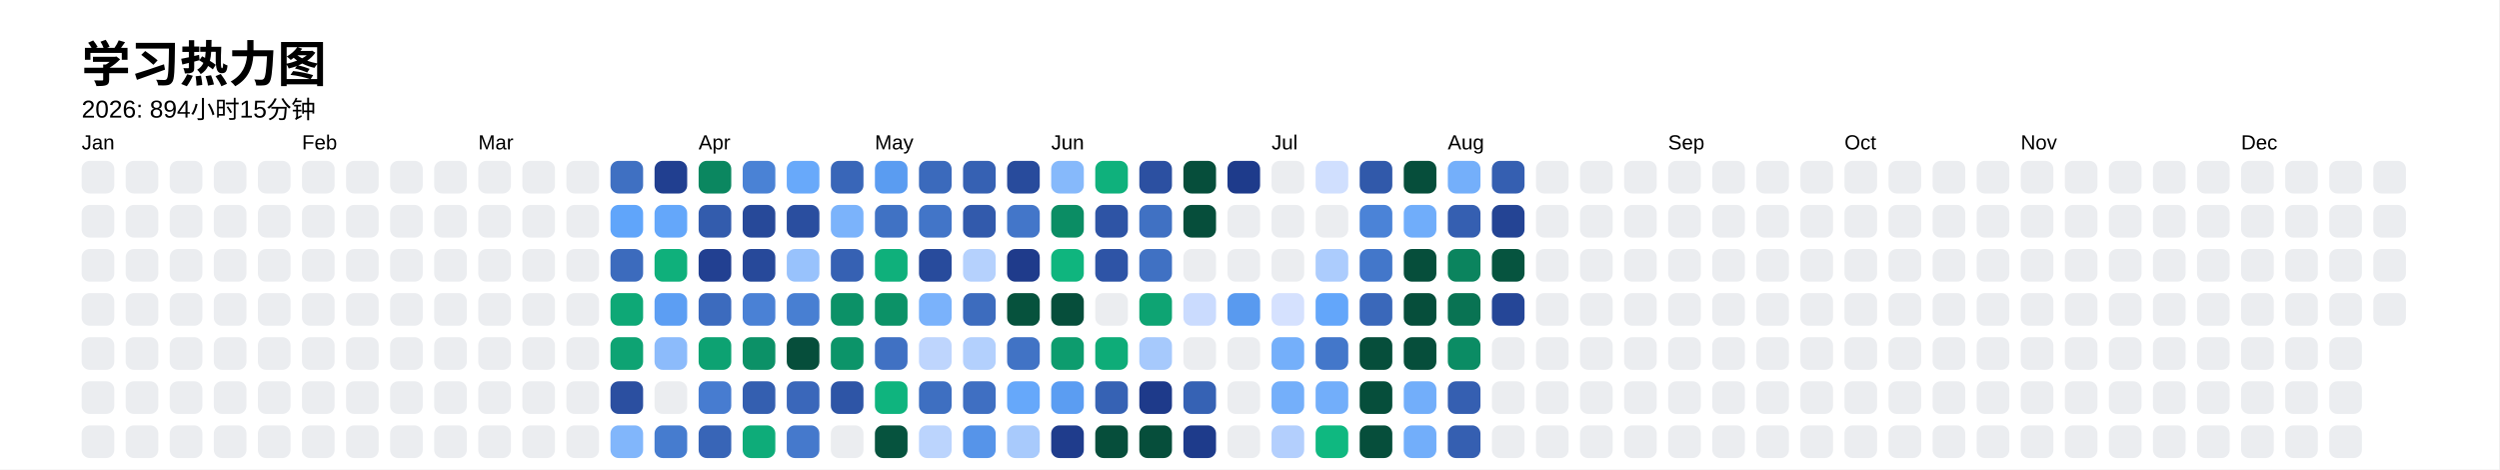
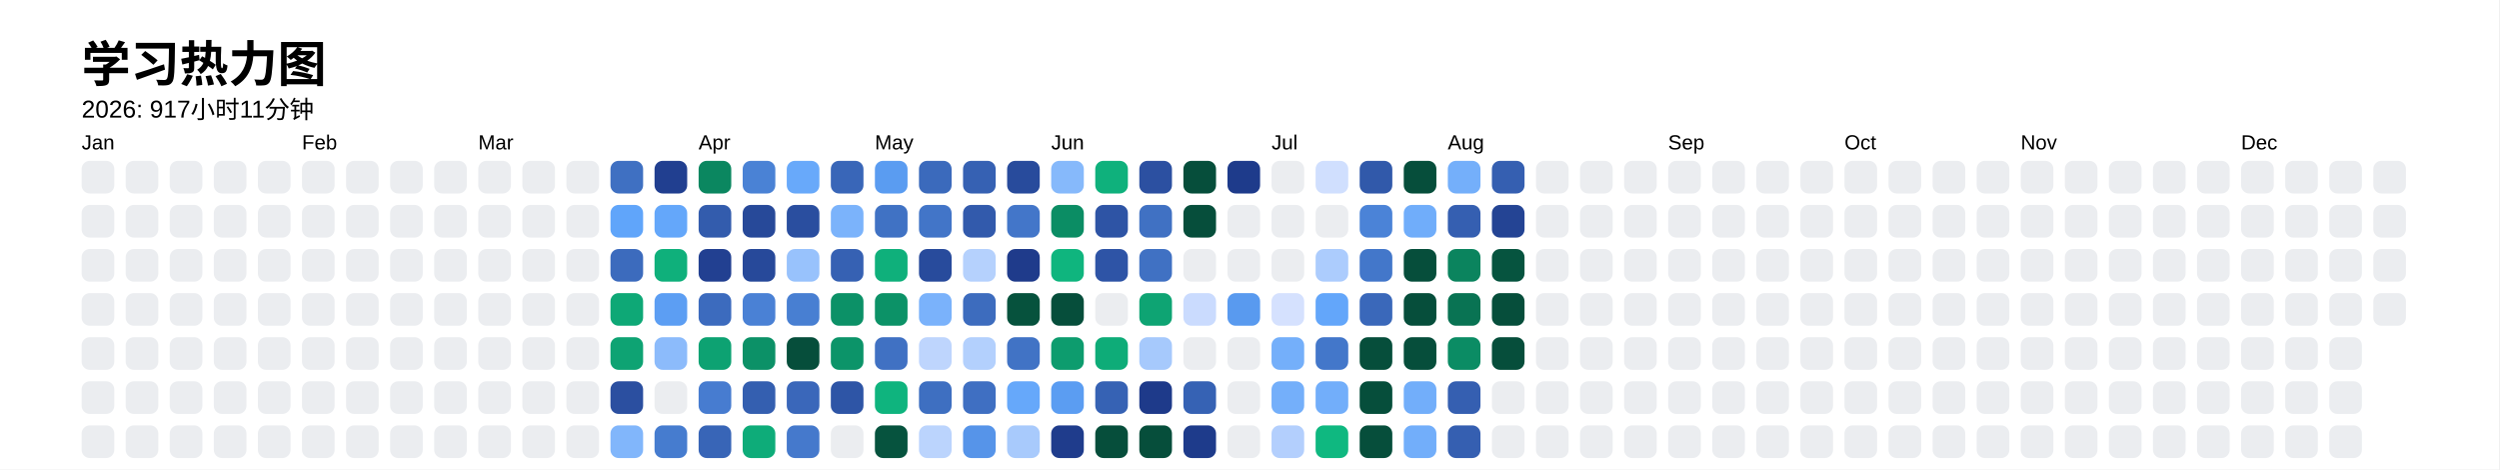
<svg xmlns="http://www.w3.org/2000/svg" style="background-color:white;" baseProfile="full" height="57.5mm" version="1.1" viewBox="0,0,306.2,57.5" width="306.2mm">
  <defs />
  <rect fill="#FFFFFF" height="57.5" width="306.2" x="0" y="0" />
  <text fill="#000000" style="font-size:6px; font-family:Arial; font-weight:bold;" x="10" y="10">学习热力图</text>
-   <text fill="#000000" style="font-size:3px; font-family:Arial;" x="10" y="14.4">2026: 894小时15分钟</text>
+   <text fill="#000000" style="font-size:3px; font-family:Arial;" x="10" y="14.4">2026: 917小时11分钟</text>
  <text fill="#000000" style="font-size:2.5px; font-family:Arial" x="10" y="18.3">Jan</text>
  <rect fill="#ebedf0" height="4" rx="1" ry="1" width="4" x="10" y="19.7" />
  <rect fill="#ebedf0" height="4" rx="1" ry="1" width="4" x="10" y="25.1" />
  <rect fill="#ebedf0" height="4" rx="1" ry="1" width="4" x="10" y="30.5" />
  <rect fill="#ebedf0" height="4" rx="1" ry="1" width="4" x="10" y="35.9" />
  <rect fill="#ebedf0" height="4" rx="1" ry="1" width="4" x="10" y="41.3" />
  <rect fill="#ebedf0" height="4" rx="1" ry="1" width="4" x="10" y="46.7" />
  <rect fill="#ebedf0" height="4" rx="1" ry="1" width="4" x="10" y="52.1" />
  <rect fill="#ebedf0" height="4" rx="1" ry="1" width="4" x="15.4" y="19.7" />
  <rect fill="#ebedf0" height="4" rx="1" ry="1" width="4" x="15.4" y="25.1" />
  <rect fill="#ebedf0" height="4" rx="1" ry="1" width="4" x="15.4" y="30.5" />
  <rect fill="#ebedf0" height="4" rx="1" ry="1" width="4" x="15.4" y="35.9" />
  <rect fill="#ebedf0" height="4" rx="1" ry="1" width="4" x="15.4" y="41.3" />
  <rect fill="#ebedf0" height="4" rx="1" ry="1" width="4" x="15.4" y="46.7" />
  <rect fill="#ebedf0" height="4" rx="1" ry="1" width="4" x="15.4" y="52.1" />
  <rect fill="#ebedf0" height="4" rx="1" ry="1" width="4" x="20.8" y="19.7" />
  <rect fill="#ebedf0" height="4" rx="1" ry="1" width="4" x="20.8" y="25.1" />
  <rect fill="#ebedf0" height="4" rx="1" ry="1" width="4" x="20.8" y="30.5" />
  <rect fill="#ebedf0" height="4" rx="1" ry="1" width="4" x="20.8" y="35.9" />
  <rect fill="#ebedf0" height="4" rx="1" ry="1" width="4" x="20.8" y="41.3" />
  <rect fill="#ebedf0" height="4" rx="1" ry="1" width="4" x="20.8" y="46.7" />
  <rect fill="#ebedf0" height="4" rx="1" ry="1" width="4" x="20.8" y="52.1" />
  <rect fill="#ebedf0" height="4" rx="1" ry="1" width="4" x="26.2" y="19.7" />
  <rect fill="#ebedf0" height="4" rx="1" ry="1" width="4" x="26.2" y="25.1" />
  <rect fill="#ebedf0" height="4" rx="1" ry="1" width="4" x="26.2" y="30.5" />
  <rect fill="#ebedf0" height="4" rx="1" ry="1" width="4" x="26.2" y="35.9" />
  <rect fill="#ebedf0" height="4" rx="1" ry="1" width="4" x="26.2" y="41.3" />
  <rect fill="#ebedf0" height="4" rx="1" ry="1" width="4" x="26.2" y="46.7" />
  <rect fill="#ebedf0" height="4" rx="1" ry="1" width="4" x="26.2" y="52.1" />
  <rect fill="#ebedf0" height="4" rx="1" ry="1" width="4" x="31.6" y="19.7" />
  <rect fill="#ebedf0" height="4" rx="1" ry="1" width="4" x="31.6" y="25.1" />
  <rect fill="#ebedf0" height="4" rx="1" ry="1" width="4" x="31.6" y="30.5" />
  <rect fill="#ebedf0" height="4" rx="1" ry="1" width="4" x="31.6" y="35.9" />
  <rect fill="#ebedf0" height="4" rx="1" ry="1" width="4" x="31.6" y="41.3" />
  <rect fill="#ebedf0" height="4" rx="1" ry="1" width="4" x="31.6" y="46.7" />
  <rect fill="#ebedf0" height="4" rx="1" ry="1" width="4" x="31.6" y="52.1" />
  <text fill="#000000" style="font-size:2.5px; font-family:Arial" x="37.0" y="18.3">Feb</text>
  <rect fill="#ebedf0" height="4" rx="1" ry="1" width="4" x="37.0" y="19.7" />
  <rect fill="#ebedf0" height="4" rx="1" ry="1" width="4" x="37.0" y="25.1" />
  <rect fill="#ebedf0" height="4" rx="1" ry="1" width="4" x="37.0" y="30.5" />
  <rect fill="#ebedf0" height="4" rx="1" ry="1" width="4" x="37.0" y="35.9" />
  <rect fill="#ebedf0" height="4" rx="1" ry="1" width="4" x="37.0" y="41.3" />
  <rect fill="#ebedf0" height="4" rx="1" ry="1" width="4" x="37.0" y="46.7" />
  <rect fill="#ebedf0" height="4" rx="1" ry="1" width="4" x="37.0" y="52.1" />
  <rect fill="#ebedf0" height="4" rx="1" ry="1" width="4" x="42.4" y="19.7" />
  <rect fill="#ebedf0" height="4" rx="1" ry="1" width="4" x="42.4" y="25.1" />
  <rect fill="#ebedf0" height="4" rx="1" ry="1" width="4" x="42.4" y="30.5" />
  <rect fill="#ebedf0" height="4" rx="1" ry="1" width="4" x="42.4" y="35.9" />
  <rect fill="#ebedf0" height="4" rx="1" ry="1" width="4" x="42.4" y="41.3" />
  <rect fill="#ebedf0" height="4" rx="1" ry="1" width="4" x="42.4" y="46.7" />
  <rect fill="#ebedf0" height="4" rx="1" ry="1" width="4" x="42.4" y="52.1" />
  <rect fill="#ebedf0" height="4" rx="1" ry="1" width="4" x="47.8" y="19.7" />
  <rect fill="#ebedf0" height="4" rx="1" ry="1" width="4" x="47.8" y="25.1" />
  <rect fill="#ebedf0" height="4" rx="1" ry="1" width="4" x="47.8" y="30.5" />
  <rect fill="#ebedf0" height="4" rx="1" ry="1" width="4" x="47.8" y="35.9" />
  <rect fill="#ebedf0" height="4" rx="1" ry="1" width="4" x="47.8" y="41.3" />
  <rect fill="#ebedf0" height="4" rx="1" ry="1" width="4" x="47.8" y="46.7" />
  <rect fill="#ebedf0" height="4" rx="1" ry="1" width="4" x="47.8" y="52.1" />
  <rect fill="#ebedf0" height="4" rx="1" ry="1" width="4" x="53.2" y="19.7" />
  <rect fill="#ebedf0" height="4" rx="1" ry="1" width="4" x="53.2" y="25.1" />
  <rect fill="#ebedf0" height="4" rx="1" ry="1" width="4" x="53.2" y="30.5" />
  <rect fill="#ebedf0" height="4" rx="1" ry="1" width="4" x="53.2" y="35.9" />
  <rect fill="#ebedf0" height="4" rx="1" ry="1" width="4" x="53.2" y="41.3" />
  <rect fill="#ebedf0" height="4" rx="1" ry="1" width="4" x="53.2" y="46.7" />
  <rect fill="#ebedf0" height="4" rx="1" ry="1" width="4" x="53.2" y="52.1" />
  <text fill="#000000" style="font-size:2.5px; font-family:Arial" x="58.6" y="18.3">Mar</text>
  <rect fill="#ebedf0" height="4" rx="1" ry="1" width="4" x="58.6" y="19.7" />
  <rect fill="#ebedf0" height="4" rx="1" ry="1" width="4" x="58.6" y="25.1" />
  <rect fill="#ebedf0" height="4" rx="1" ry="1" width="4" x="58.6" y="30.5" />
  <rect fill="#ebedf0" height="4" rx="1" ry="1" width="4" x="58.6" y="35.9" />
  <rect fill="#ebedf0" height="4" rx="1" ry="1" width="4" x="58.6" y="41.3" />
  <rect fill="#ebedf0" height="4" rx="1" ry="1" width="4" x="58.6" y="46.7" />
  <rect fill="#ebedf0" height="4" rx="1" ry="1" width="4" x="58.6" y="52.1" />
  <rect fill="#ebedf0" height="4" rx="1" ry="1" width="4" x="64" y="19.7" />
  <rect fill="#ebedf0" height="4" rx="1" ry="1" width="4" x="64" y="25.1" />
  <rect fill="#ebedf0" height="4" rx="1" ry="1" width="4" x="64" y="30.5" />
  <rect fill="#ebedf0" height="4" rx="1" ry="1" width="4" x="64" y="35.9" />
  <rect fill="#ebedf0" height="4" rx="1" ry="1" width="4" x="64" y="41.3" />
  <rect fill="#ebedf0" height="4" rx="1" ry="1" width="4" x="64" y="46.7" />
  <rect fill="#ebedf0" height="4" rx="1" ry="1" width="4" x="64" y="52.1" />
  <rect fill="#ebedf0" height="4" rx="1" ry="1" width="4" x="69.4" y="19.7" />
  <rect fill="#ebedf0" height="4" rx="1" ry="1" width="4" x="69.4" y="25.1" />
  <rect fill="#ebedf0" height="4" rx="1" ry="1" width="4" x="69.4" y="30.5" />
  <rect fill="#ebedf0" height="4" rx="1" ry="1" width="4" x="69.4" y="35.9" />
  <rect fill="#ebedf0" height="4" rx="1" ry="1" width="4" x="69.4" y="41.3" />
  <rect fill="#ebedf0" height="4" rx="1" ry="1" width="4" x="69.4" y="46.7" />
  <rect fill="#ebedf0" height="4" rx="1" ry="1" width="4" x="69.4" y="52.1" />
  <rect fill="#3f70c2" height="4" rx="1" ry="1" width="4" x="74.8" y="19.7" />
  <rect fill="#60a5fa" height="4" rx="1" ry="1" width="4" x="74.8" y="25.1" />
  <rect fill="#3c6bbd" height="4" rx="1" ry="1" width="4" x="74.8" y="30.5" />
  <rect fill="#0ea876" height="4" rx="1" ry="1" width="4" x="74.8" y="35.9" />
  <rect fill="#0ea373" height="4" rx="1" ry="1" width="4" x="74.8" y="41.3" />
  <rect fill="#2b4fa0" height="4" rx="1" ry="1" width="4" x="74.8" y="46.7" />
  <rect fill="#81b6fb" height="4" rx="1" ry="1" width="4" x="74.8" y="52.1" />
  <rect fill="#213f90" height="4" rx="1" ry="1" width="4" x="80.2" y="19.7" />
  <rect fill="#64a7fa" height="4" rx="1" ry="1" width="4" x="80.2" y="25.1" />
  <rect fill="#0fb07b" height="4" rx="1" ry="1" width="4" x="80.2" y="30.5" />
  <rect fill="#5c9ef3" height="4" rx="1" ry="1" width="4" x="80.2" y="35.9" />
  <rect fill="#8cbbfb" height="4" rx="1" ry="1" width="4" x="80.2" y="41.3" />
  <rect fill="#ebedf0" height="4" rx="1" ry="1" width="4" x="80.2" y="46.7" />
  <rect fill="#467ccf" height="4" rx="1" ry="1" width="4" x="80.2" y="52.1" />
  <text fill="#000000" style="font-size:2.5px; font-family:Arial" x="85.6" y="18.3">Apr</text>
  <rect fill="#0b8760" height="4" rx="1" ry="1" width="4" x="85.6" y="19.7" />
  <rect fill="#335cad" height="4" rx="1" ry="1" width="4" x="85.6" y="25.1" />
  <rect fill="#224091" height="4" rx="1" ry="1" width="4" x="85.6" y="30.5" />
  <rect fill="#3c6bbe" height="4" rx="1" ry="1" width="4" x="85.6" y="35.9" />
  <rect fill="#0da272" height="4" rx="1" ry="1" width="4" x="85.6" y="41.3" />
  <rect fill="#477cd0" height="4" rx="1" ry="1" width="4" x="85.6" y="46.7" />
  <rect fill="#3865b7" height="4" rx="1" ry="1" width="4" x="85.6" y="52.1" />
  <rect fill="#4a82d5" height="4" rx="1" ry="1" width="4" x="91" y="19.7" />
  <rect fill="#274999" height="4" rx="1" ry="1" width="4" x="91" y="25.1" />
  <rect fill="#27499a" height="4" rx="1" ry="1" width="4" x="91" y="30.5" />
  <rect fill="#4a81d5" height="4" rx="1" ry="1" width="4" x="91" y="35.9" />
  <rect fill="#0c9167" height="4" rx="1" ry="1" width="4" x="91" y="41.3" />
  <rect fill="#345fb0" height="4" rx="1" ry="1" width="4" x="91" y="46.7" />
  <rect fill="#0eac79" height="4" rx="1" ry="1" width="4" x="91" y="52.1" />
  <rect fill="#68a9fa" height="4" rx="1" ry="1" width="4" x="96.4" y="19.7" />
  <rect fill="#2a4e9f" height="4" rx="1" ry="1" width="4" x="96.4" y="25.1" />
  <rect fill="#98c2fc" height="4" rx="1" ry="1" width="4" x="96.4" y="30.5" />
  <rect fill="#487fd2" height="4" rx="1" ry="1" width="4" x="96.4" y="35.9" />
  <rect fill="#064e3b" height="4" rx="1" ry="1" width="4" x="96.4" y="41.3" />
  <rect fill="#3a67ba" height="4" rx="1" ry="1" width="4" x="96.4" y="46.7" />
  <rect fill="#4579cc" height="4" rx="1" ry="1" width="4" x="96.4" y="52.1" />
  <rect fill="#3966b8" height="4" rx="1" ry="1" width="4" x="101.8" y="19.7" />
  <rect fill="#7bb3fb" height="4" rx="1" ry="1" width="4" x="101.8" y="25.1" />
  <rect fill="#3661b3" height="4" rx="1" ry="1" width="4" x="101.8" y="30.5" />
  <rect fill="#0c9167" height="4" rx="1" ry="1" width="4" x="101.8" y="35.9" />
  <rect fill="#0c9469" height="4" rx="1" ry="1" width="4" x="101.8" y="41.3" />
  <rect fill="#2e55a6" height="4" rx="1" ry="1" width="4" x="101.8" y="46.7" />
  <rect fill="#ebedf0" height="4" rx="1" ry="1" width="4" x="101.8" y="52.1" />
  <text fill="#000000" style="font-size:2.5px; font-family:Arial" x="107.2" y="18.3">May</text>
  <rect fill="#5a9cf1" height="4" rx="1" ry="1" width="4" x="107.2" y="19.7" />
  <rect fill="#4072c4" height="4" rx="1" ry="1" width="4" x="107.2" y="25.1" />
  <rect fill="#0fb07b" height="4" rx="1" ry="1" width="4" x="107.2" y="30.5" />
  <rect fill="#0c9267" height="4" rx="1" ry="1" width="4" x="107.2" y="35.9" />
  <rect fill="#4071c3" height="4" rx="1" ry="1" width="4" x="107.2" y="41.3" />
  <rect fill="#0fb47e" height="4" rx="1" ry="1" width="4" x="107.2" y="46.7" />
  <rect fill="#06533e" height="4" rx="1" ry="1" width="4" x="107.2" y="52.1" />
  <rect fill="#3b6abc" height="4" rx="1" ry="1" width="4" x="112.6" y="19.7" />
  <rect fill="#4275c8" height="4" rx="1" ry="1" width="4" x="112.6" y="25.1" />
  <rect fill="#284b9c" height="4" rx="1" ry="1" width="4" x="112.6" y="30.5" />
  <rect fill="#7ab2fb" height="4" rx="1" ry="1" width="4" x="112.6" y="35.9" />
  <rect fill="#bed5fd" height="4" rx="1" ry="1" width="4" x="112.6" y="41.3" />
  <rect fill="#3e6fc1" height="4" rx="1" ry="1" width="4" x="112.6" y="46.7" />
  <rect fill="#bbd4fd" height="4" rx="1" ry="1" width="4" x="112.6" y="52.1" />
  <rect fill="#3661b3" height="4" rx="1" ry="1" width="4" x="118" y="19.7" />
  <rect fill="#325aac" height="4" rx="1" ry="1" width="4" x="118" y="25.1" />
  <rect fill="#b5d1fd" height="4" rx="1" ry="1" width="4" x="118" y="30.5" />
  <rect fill="#3d6cbe" height="4" rx="1" ry="1" width="4" x="118" y="35.9" />
  <rect fill="#b3d0fd" height="4" rx="1" ry="1" width="4" x="118" y="41.3" />
  <rect fill="#3f6fc2" height="4" rx="1" ry="1" width="4" x="118" y="46.7" />
  <rect fill="#5694e9" height="4" rx="1" ry="1" width="4" x="118" y="52.1" />
  <rect fill="#284b9c" height="4" rx="1" ry="1" width="4" x="123.4" y="19.7" />
  <rect fill="#4376c9" height="4" rx="1" ry="1" width="4" x="123.4" y="25.1" />
  <rect fill="#1f3b8b" height="4" rx="1" ry="1" width="4" x="123.4" y="30.5" />
  <rect fill="#06523d" height="4" rx="1" ry="1" width="4" x="123.4" y="35.9" />
  <rect fill="#4173c5" height="4" rx="1" ry="1" width="4" x="123.4" y="41.3" />
  <rect fill="#66a8fa" height="4" rx="1" ry="1" width="4" x="123.4" y="46.7" />
  <rect fill="#a8cafc" height="4" rx="1" ry="1" width="4" x="123.4" y="52.1" />
  <text fill="#000000" style="font-size:2.5px; font-family:Arial" x="128.8" y="18.3">Jun</text>
  <rect fill="#86b9fb" height="4" rx="1" ry="1" width="4" x="128.8" y="19.7" />
  <rect fill="#0b8d64" height="4" rx="1" ry="1" width="4" x="128.8" y="25.1" />
  <rect fill="#0fb57e" height="4" rx="1" ry="1" width="4" x="128.8" y="30.5" />
  <rect fill="#064e3b" height="4" rx="1" ry="1" width="4" x="128.8" y="35.9" />
  <rect fill="#0d9c6e" height="4" rx="1" ry="1" width="4" x="128.8" y="41.3" />
  <rect fill="#5b9df2" height="4" rx="1" ry="1" width="4" x="128.8" y="46.7" />
  <rect fill="#1f3c8c" height="4" rx="1" ry="1" width="4" x="128.8" y="52.1" />
  <rect fill="#0fb17c" height="4" rx="1" ry="1" width="4" x="134.2" y="19.7" />
  <rect fill="#2e54a5" height="4" rx="1" ry="1" width="4" x="134.2" y="25.1" />
  <rect fill="#2e54a6" height="4" rx="1" ry="1" width="4" x="134.2" y="30.5" />
  <rect fill="#ebedf0" height="4" rx="1" ry="1" width="4" x="134.2" y="35.9" />
  <rect fill="#0eac78" height="4" rx="1" ry="1" width="4" x="134.2" y="41.3" />
  <rect fill="#3662b4" height="4" rx="1" ry="1" width="4" x="134.2" y="46.7" />
  <rect fill="#064e3b" height="4" rx="1" ry="1" width="4" x="134.2" y="52.1" />
  <rect fill="#2c50a1" height="4" rx="1" ry="1" width="4" x="139.6" y="19.7" />
  <rect fill="#4071c3" height="4" rx="1" ry="1" width="4" x="139.6" y="25.1" />
  <rect fill="#4071c3" height="4" rx="1" ry="1" width="4" x="139.6" y="30.5" />
  <rect fill="#0ea473" height="4" rx="1" ry="1" width="4" x="139.6" y="35.9" />
  <rect fill="#a6c9fc" height="4" rx="1" ry="1" width="4" x="139.6" y="41.3" />
  <rect fill="#1e3a8a" height="4" rx="1" ry="1" width="4" x="139.6" y="46.7" />
  <rect fill="#064e3b" height="4" rx="1" ry="1" width="4" x="139.6" y="52.1" />
  <rect fill="#064e3b" height="4" rx="1" ry="1" width="4" x="145" y="19.7" />
  <rect fill="#064e3b" height="4" rx="1" ry="1" width="4" x="145" y="25.1" />
  <rect fill="#ebedf0" height="4" rx="1" ry="1" width="4" x="145" y="30.5" />
  <rect fill="#cadbfe" height="4" rx="1" ry="1" width="4" x="145" y="35.9" />
  <rect fill="#ebedf0" height="4" rx="1" ry="1" width="4" x="145" y="41.3" />
  <rect fill="#3662b4" height="4" rx="1" ry="1" width="4" x="145" y="46.7" />
  <rect fill="#1e3b8b" height="4" rx="1" ry="1" width="4" x="145" y="52.1" />
  <rect fill="#1e3b8b" height="4" rx="1" ry="1" width="4" x="150.4" y="19.7" />
  <rect fill="#ebedf0" height="4" rx="1" ry="1" width="4" x="150.4" y="25.1" />
  <rect fill="#ebedf0" height="4" rx="1" ry="1" width="4" x="150.4" y="30.5" />
  <rect fill="#599aef" height="4" rx="1" ry="1" width="4" x="150.4" y="35.9" />
  <rect fill="#ebedf0" height="4" rx="1" ry="1" width="4" x="150.4" y="41.3" />
  <rect fill="#ebedf0" height="4" rx="1" ry="1" width="4" x="150.4" y="46.7" />
  <rect fill="#ebedf0" height="4" rx="1" ry="1" width="4" x="150.4" y="52.1" />
  <text fill="#000000" style="font-size:2.5px; font-family:Arial" x="155.8" y="18.3">Jul</text>
  <rect fill="#ebedf0" height="4" rx="1" ry="1" width="4" x="155.8" y="19.7" />
  <rect fill="#ebedf0" height="4" rx="1" ry="1" width="4" x="155.8" y="25.1" />
  <rect fill="#ebedf0" height="4" rx="1" ry="1" width="4" x="155.8" y="30.5" />
  <rect fill="#d5e1fe" height="4" rx="1" ry="1" width="4" x="155.8" y="35.9" />
  <rect fill="#74affa" height="4" rx="1" ry="1" width="4" x="155.8" y="41.3" />
  <rect fill="#74affa" height="4" rx="1" ry="1" width="4" x="155.8" y="46.7" />
  <rect fill="#b3cffd" height="4" rx="1" ry="1" width="4" x="155.8" y="52.1" />
  <rect fill="#d0dffe" height="4" rx="1" ry="1" width="4" x="161.2" y="19.7" />
  <rect fill="#ebedf0" height="4" rx="1" ry="1" width="4" x="161.2" y="25.1" />
  <rect fill="#acccfd" height="4" rx="1" ry="1" width="4" x="161.2" y="30.5" />
  <rect fill="#63a6fa" height="4" rx="1" ry="1" width="4" x="161.2" y="35.9" />
  <rect fill="#4377ca" height="4" rx="1" ry="1" width="4" x="161.2" y="41.3" />
  <rect fill="#72aefa" height="4" rx="1" ry="1" width="4" x="161.2" y="46.7" />
  <rect fill="#0fb880" height="4" rx="1" ry="1" width="4" x="161.2" y="52.1" />
  <rect fill="#3159aa" height="4" rx="1" ry="1" width="4" x="166.6" y="19.7" />
  <rect fill="#4b83d7" height="4" rx="1" ry="1" width="4" x="166.6" y="25.1" />
  <rect fill="#4377ca" height="4" rx="1" ry="1" width="4" x="166.6" y="30.5" />
  <rect fill="#3a68ba" height="4" rx="1" ry="1" width="4" x="166.6" y="35.9" />
  <rect fill="#064e3b" height="4" rx="1" ry="1" width="4" x="166.6" y="41.3" />
  <rect fill="#064e3b" height="4" rx="1" ry="1" width="4" x="166.6" y="46.7" />
  <rect fill="#064e3b" height="4" rx="1" ry="1" width="4" x="166.6" y="52.1" />
  <rect fill="#064e3b" height="4" rx="1" ry="1" width="4" x="172" y="19.7" />
  <rect fill="#70adfa" height="4" rx="1" ry="1" width="4" x="172" y="25.1" />
  <rect fill="#064e3b" height="4" rx="1" ry="1" width="4" x="172" y="30.5" />
  <rect fill="#064e3b" height="4" rx="1" ry="1" width="4" x="172" y="35.9" />
  <rect fill="#064e3b" height="4" rx="1" ry="1" width="4" x="172" y="41.3" />
  <rect fill="#72aefa" height="4" rx="1" ry="1" width="4" x="172" y="46.7" />
  <rect fill="#72aefa" height="4" rx="1" ry="1" width="4" x="172" y="52.1" />
  <text fill="#000000" style="font-size:2.5px; font-family:Arial" x="177.4" y="18.3">Aug</text>
  <rect fill="#74affa" height="4" rx="1" ry="1" width="4" x="177.4" y="19.7" />
  <rect fill="#355fb1" height="4" rx="1" ry="1" width="4" x="177.4" y="25.1" />
  <rect fill="#0b845e" height="4" rx="1" ry="1" width="4" x="177.4" y="30.5" />
  <rect fill="#097353" height="4" rx="1" ry="1" width="4" x="177.4" y="35.9" />
  <rect fill="#0b8c64" height="4" rx="1" ry="1" width="4" x="177.4" y="41.3" />
  <rect fill="#355fb1" height="4" rx="1" ry="1" width="4" x="177.4" y="46.7" />
  <rect fill="#355fb1" height="4" rx="1" ry="1" width="4" x="177.4" y="52.1" />
  <rect fill="#355fb1" height="4" rx="1" ry="1" width="4" x="182.8" y="19.7" />
  <rect fill="#244494" height="4" rx="1" ry="1" width="4" x="182.8" y="25.1" />
  <rect fill="#06543f" height="4" rx="1" ry="1" width="4" x="182.8" y="30.5" />
-   <rect fill="#254697" height="4" rx="1" ry="1" width="4" x="182.8" y="35.9" />
-   <rect fill="#ebedf0" height="4" rx="1" ry="1" width="4" x="182.8" y="41.3" />
+   <rect fill="#064e3b" height="4" rx="1" ry="1" width="4" x="182.8" y="35.9" />
+   <rect fill="#064e3b" height="4" rx="1" ry="1" width="4" x="182.8" y="41.3" />
  <rect fill="#ebedf0" height="4" rx="1" ry="1" width="4" x="182.8" y="46.7" />
  <rect fill="#ebedf0" height="4" rx="1" ry="1" width="4" x="182.8" y="52.1" />
  <rect fill="#ebedf0" height="4" rx="1" ry="1" width="4" x="188.2" y="19.7" />
  <rect fill="#ebedf0" height="4" rx="1" ry="1" width="4" x="188.2" y="25.1" />
  <rect fill="#ebedf0" height="4" rx="1" ry="1" width="4" x="188.2" y="30.5" />
  <rect fill="#ebedf0" height="4" rx="1" ry="1" width="4" x="188.2" y="35.9" />
  <rect fill="#ebedf0" height="4" rx="1" ry="1" width="4" x="188.2" y="41.3" />
  <rect fill="#ebedf0" height="4" rx="1" ry="1" width="4" x="188.2" y="46.7" />
  <rect fill="#ebedf0" height="4" rx="1" ry="1" width="4" x="188.2" y="52.1" />
  <rect fill="#ebedf0" height="4" rx="1" ry="1" width="4" x="193.6" y="19.7" />
  <rect fill="#ebedf0" height="4" rx="1" ry="1" width="4" x="193.6" y="25.1" />
  <rect fill="#ebedf0" height="4" rx="1" ry="1" width="4" x="193.6" y="30.5" />
  <rect fill="#ebedf0" height="4" rx="1" ry="1" width="4" x="193.6" y="35.9" />
  <rect fill="#ebedf0" height="4" rx="1" ry="1" width="4" x="193.6" y="41.3" />
  <rect fill="#ebedf0" height="4" rx="1" ry="1" width="4" x="193.6" y="46.7" />
  <rect fill="#ebedf0" height="4" rx="1" ry="1" width="4" x="193.6" y="52.1" />
  <rect fill="#ebedf0" height="4" rx="1" ry="1" width="4" x="199" y="19.7" />
  <rect fill="#ebedf0" height="4" rx="1" ry="1" width="4" x="199" y="25.1" />
  <rect fill="#ebedf0" height="4" rx="1" ry="1" width="4" x="199" y="30.5" />
  <rect fill="#ebedf0" height="4" rx="1" ry="1" width="4" x="199" y="35.9" />
  <rect fill="#ebedf0" height="4" rx="1" ry="1" width="4" x="199" y="41.3" />
  <rect fill="#ebedf0" height="4" rx="1" ry="1" width="4" x="199" y="46.7" />
  <rect fill="#ebedf0" height="4" rx="1" ry="1" width="4" x="199" y="52.1" />
  <text fill="#000000" style="font-size:2.5px; font-family:Arial" x="204.4" y="18.3">Sep</text>
  <rect fill="#ebedf0" height="4" rx="1" ry="1" width="4" x="204.4" y="19.7" />
  <rect fill="#ebedf0" height="4" rx="1" ry="1" width="4" x="204.4" y="25.1" />
  <rect fill="#ebedf0" height="4" rx="1" ry="1" width="4" x="204.4" y="30.5" />
  <rect fill="#ebedf0" height="4" rx="1" ry="1" width="4" x="204.4" y="35.9" />
  <rect fill="#ebedf0" height="4" rx="1" ry="1" width="4" x="204.4" y="41.3" />
  <rect fill="#ebedf0" height="4" rx="1" ry="1" width="4" x="204.4" y="46.7" />
  <rect fill="#ebedf0" height="4" rx="1" ry="1" width="4" x="204.4" y="52.1" />
  <rect fill="#ebedf0" height="4" rx="1" ry="1" width="4" x="209.8" y="19.7" />
  <rect fill="#ebedf0" height="4" rx="1" ry="1" width="4" x="209.8" y="25.1" />
  <rect fill="#ebedf0" height="4" rx="1" ry="1" width="4" x="209.8" y="30.5" />
  <rect fill="#ebedf0" height="4" rx="1" ry="1" width="4" x="209.8" y="35.9" />
  <rect fill="#ebedf0" height="4" rx="1" ry="1" width="4" x="209.8" y="41.3" />
  <rect fill="#ebedf0" height="4" rx="1" ry="1" width="4" x="209.8" y="46.7" />
  <rect fill="#ebedf0" height="4" rx="1" ry="1" width="4" x="209.8" y="52.1" />
  <rect fill="#ebedf0" height="4" rx="1" ry="1" width="4" x="215.2" y="19.7" />
  <rect fill="#ebedf0" height="4" rx="1" ry="1" width="4" x="215.2" y="25.1" />
  <rect fill="#ebedf0" height="4" rx="1" ry="1" width="4" x="215.2" y="30.5" />
  <rect fill="#ebedf0" height="4" rx="1" ry="1" width="4" x="215.2" y="35.9" />
  <rect fill="#ebedf0" height="4" rx="1" ry="1" width="4" x="215.2" y="41.3" />
  <rect fill="#ebedf0" height="4" rx="1" ry="1" width="4" x="215.2" y="46.7" />
  <rect fill="#ebedf0" height="4" rx="1" ry="1" width="4" x="215.2" y="52.1" />
  <rect fill="#ebedf0" height="4" rx="1" ry="1" width="4" x="220.6" y="19.7" />
  <rect fill="#ebedf0" height="4" rx="1" ry="1" width="4" x="220.6" y="25.1" />
  <rect fill="#ebedf0" height="4" rx="1" ry="1" width="4" x="220.6" y="30.5" />
  <rect fill="#ebedf0" height="4" rx="1" ry="1" width="4" x="220.6" y="35.9" />
  <rect fill="#ebedf0" height="4" rx="1" ry="1" width="4" x="220.6" y="41.3" />
  <rect fill="#ebedf0" height="4" rx="1" ry="1" width="4" x="220.6" y="46.7" />
  <rect fill="#ebedf0" height="4" rx="1" ry="1" width="4" x="220.6" y="52.1" />
  <text fill="#000000" style="font-size:2.5px; font-family:Arial" x="226" y="18.3">Oct</text>
  <rect fill="#ebedf0" height="4" rx="1" ry="1" width="4" x="226" y="19.7" />
  <rect fill="#ebedf0" height="4" rx="1" ry="1" width="4" x="226" y="25.1" />
  <rect fill="#ebedf0" height="4" rx="1" ry="1" width="4" x="226" y="30.5" />
  <rect fill="#ebedf0" height="4" rx="1" ry="1" width="4" x="226" y="35.9" />
  <rect fill="#ebedf0" height="4" rx="1" ry="1" width="4" x="226" y="41.3" />
  <rect fill="#ebedf0" height="4" rx="1" ry="1" width="4" x="226" y="46.7" />
  <rect fill="#ebedf0" height="4" rx="1" ry="1" width="4" x="226" y="52.1" />
  <rect fill="#ebedf0" height="4" rx="1" ry="1" width="4" x="231.4" y="19.7" />
  <rect fill="#ebedf0" height="4" rx="1" ry="1" width="4" x="231.4" y="25.1" />
  <rect fill="#ebedf0" height="4" rx="1" ry="1" width="4" x="231.4" y="30.5" />
  <rect fill="#ebedf0" height="4" rx="1" ry="1" width="4" x="231.4" y="35.9" />
  <rect fill="#ebedf0" height="4" rx="1" ry="1" width="4" x="231.4" y="41.3" />
  <rect fill="#ebedf0" height="4" rx="1" ry="1" width="4" x="231.4" y="46.7" />
  <rect fill="#ebedf0" height="4" rx="1" ry="1" width="4" x="231.4" y="52.1" />
  <rect fill="#ebedf0" height="4" rx="1" ry="1" width="4" x="236.8" y="19.7" />
  <rect fill="#ebedf0" height="4" rx="1" ry="1" width="4" x="236.8" y="25.1" />
  <rect fill="#ebedf0" height="4" rx="1" ry="1" width="4" x="236.8" y="30.5" />
  <rect fill="#ebedf0" height="4" rx="1" ry="1" width="4" x="236.8" y="35.9" />
  <rect fill="#ebedf0" height="4" rx="1" ry="1" width="4" x="236.8" y="41.3" />
  <rect fill="#ebedf0" height="4" rx="1" ry="1" width="4" x="236.8" y="46.7" />
  <rect fill="#ebedf0" height="4" rx="1" ry="1" width="4" x="236.8" y="52.1" />
  <rect fill="#ebedf0" height="4" rx="1" ry="1" width="4" x="242.2" y="19.7" />
  <rect fill="#ebedf0" height="4" rx="1" ry="1" width="4" x="242.2" y="25.1" />
  <rect fill="#ebedf0" height="4" rx="1" ry="1" width="4" x="242.2" y="30.5" />
  <rect fill="#ebedf0" height="4" rx="1" ry="1" width="4" x="242.2" y="35.9" />
  <rect fill="#ebedf0" height="4" rx="1" ry="1" width="4" x="242.2" y="41.3" />
  <rect fill="#ebedf0" height="4" rx="1" ry="1" width="4" x="242.2" y="46.7" />
  <rect fill="#ebedf0" height="4" rx="1" ry="1" width="4" x="242.2" y="52.1" />
  <text fill="#000000" style="font-size:2.5px; font-family:Arial" x="247.6" y="18.3">Nov</text>
  <rect fill="#ebedf0" height="4" rx="1" ry="1" width="4" x="247.6" y="19.7" />
  <rect fill="#ebedf0" height="4" rx="1" ry="1" width="4" x="247.6" y="25.1" />
  <rect fill="#ebedf0" height="4" rx="1" ry="1" width="4" x="247.6" y="30.5" />
  <rect fill="#ebedf0" height="4" rx="1" ry="1" width="4" x="247.6" y="35.9" />
  <rect fill="#ebedf0" height="4" rx="1" ry="1" width="4" x="247.6" y="41.3" />
  <rect fill="#ebedf0" height="4" rx="1" ry="1" width="4" x="247.6" y="46.7" />
  <rect fill="#ebedf0" height="4" rx="1" ry="1" width="4" x="247.6" y="52.1" />
  <rect fill="#ebedf0" height="4" rx="1" ry="1" width="4" x="253" y="19.7" />
  <rect fill="#ebedf0" height="4" rx="1" ry="1" width="4" x="253" y="25.1" />
  <rect fill="#ebedf0" height="4" rx="1" ry="1" width="4" x="253" y="30.5" />
  <rect fill="#ebedf0" height="4" rx="1" ry="1" width="4" x="253" y="35.9" />
  <rect fill="#ebedf0" height="4" rx="1" ry="1" width="4" x="253" y="41.3" />
  <rect fill="#ebedf0" height="4" rx="1" ry="1" width="4" x="253" y="46.7" />
  <rect fill="#ebedf0" height="4" rx="1" ry="1" width="4" x="253" y="52.1" />
  <rect fill="#ebedf0" height="4" rx="1" ry="1" width="4" x="258.4" y="19.7" />
  <rect fill="#ebedf0" height="4" rx="1" ry="1" width="4" x="258.4" y="25.1" />
  <rect fill="#ebedf0" height="4" rx="1" ry="1" width="4" x="258.4" y="30.5" />
  <rect fill="#ebedf0" height="4" rx="1" ry="1" width="4" x="258.4" y="35.9" />
  <rect fill="#ebedf0" height="4" rx="1" ry="1" width="4" x="258.4" y="41.3" />
  <rect fill="#ebedf0" height="4" rx="1" ry="1" width="4" x="258.4" y="46.7" />
  <rect fill="#ebedf0" height="4" rx="1" ry="1" width="4" x="258.4" y="52.1" />
  <rect fill="#ebedf0" height="4" rx="1" ry="1" width="4" x="263.8" y="19.7" />
  <rect fill="#ebedf0" height="4" rx="1" ry="1" width="4" x="263.8" y="25.1" />
  <rect fill="#ebedf0" height="4" rx="1" ry="1" width="4" x="263.8" y="30.5" />
  <rect fill="#ebedf0" height="4" rx="1" ry="1" width="4" x="263.8" y="35.9" />
  <rect fill="#ebedf0" height="4" rx="1" ry="1" width="4" x="263.8" y="41.3" />
  <rect fill="#ebedf0" height="4" rx="1" ry="1" width="4" x="263.8" y="46.7" />
  <rect fill="#ebedf0" height="4" rx="1" ry="1" width="4" x="263.8" y="52.1" />
  <rect fill="#ebedf0" height="4" rx="1" ry="1" width="4" x="269.2" y="19.7" />
  <rect fill="#ebedf0" height="4" rx="1" ry="1" width="4" x="269.2" y="25.1" />
  <rect fill="#ebedf0" height="4" rx="1" ry="1" width="4" x="269.2" y="30.5" />
  <rect fill="#ebedf0" height="4" rx="1" ry="1" width="4" x="269.2" y="35.9" />
  <rect fill="#ebedf0" height="4" rx="1" ry="1" width="4" x="269.2" y="41.3" />
  <rect fill="#ebedf0" height="4" rx="1" ry="1" width="4" x="269.2" y="46.7" />
  <rect fill="#ebedf0" height="4" rx="1" ry="1" width="4" x="269.2" y="52.1" />
  <text fill="#000000" style="font-size:2.5px; font-family:Arial" x="274.6" y="18.3">Dec</text>
  <rect fill="#ebedf0" height="4" rx="1" ry="1" width="4" x="274.6" y="19.7" />
  <rect fill="#ebedf0" height="4" rx="1" ry="1" width="4" x="274.6" y="25.1" />
  <rect fill="#ebedf0" height="4" rx="1" ry="1" width="4" x="274.6" y="30.5" />
  <rect fill="#ebedf0" height="4" rx="1" ry="1" width="4" x="274.6" y="35.9" />
  <rect fill="#ebedf0" height="4" rx="1" ry="1" width="4" x="274.6" y="41.3" />
  <rect fill="#ebedf0" height="4" rx="1" ry="1" width="4" x="274.6" y="46.7" />
  <rect fill="#ebedf0" height="4" rx="1" ry="1" width="4" x="274.6" y="52.1" />
  <rect fill="#ebedf0" height="4" rx="1" ry="1" width="4" x="280" y="19.7" />
  <rect fill="#ebedf0" height="4" rx="1" ry="1" width="4" x="280" y="25.1" />
  <rect fill="#ebedf0" height="4" rx="1" ry="1" width="4" x="280" y="30.5" />
  <rect fill="#ebedf0" height="4" rx="1" ry="1" width="4" x="280" y="35.9" />
  <rect fill="#ebedf0" height="4" rx="1" ry="1" width="4" x="280" y="41.3" />
  <rect fill="#ebedf0" height="4" rx="1" ry="1" width="4" x="280" y="46.7" />
  <rect fill="#ebedf0" height="4" rx="1" ry="1" width="4" x="280" y="52.1" />
  <rect fill="#ebedf0" height="4" rx="1" ry="1" width="4" x="285.4" y="19.7" />
  <rect fill="#ebedf0" height="4" rx="1" ry="1" width="4" x="285.4" y="25.1" />
  <rect fill="#ebedf0" height="4" rx="1" ry="1" width="4" x="285.4" y="30.5" />
  <rect fill="#ebedf0" height="4" rx="1" ry="1" width="4" x="285.4" y="35.9" />
  <rect fill="#ebedf0" height="4" rx="1" ry="1" width="4" x="285.4" y="41.3" />
  <rect fill="#ebedf0" height="4" rx="1" ry="1" width="4" x="285.4" y="46.7" />
  <rect fill="#ebedf0" height="4" rx="1" ry="1" width="4" x="285.4" y="52.1" />
  <rect fill="#ebedf0" height="4" rx="1" ry="1" width="4" x="290.8" y="19.7" />
  <rect fill="#ebedf0" height="4" rx="1" ry="1" width="4" x="290.8" y="25.1" />
  <rect fill="#ebedf0" height="4" rx="1" ry="1" width="4" x="290.8" y="30.5" />
  <rect fill="#ebedf0" height="4" rx="1" ry="1" width="4" x="290.8" y="35.9" />
</svg>
